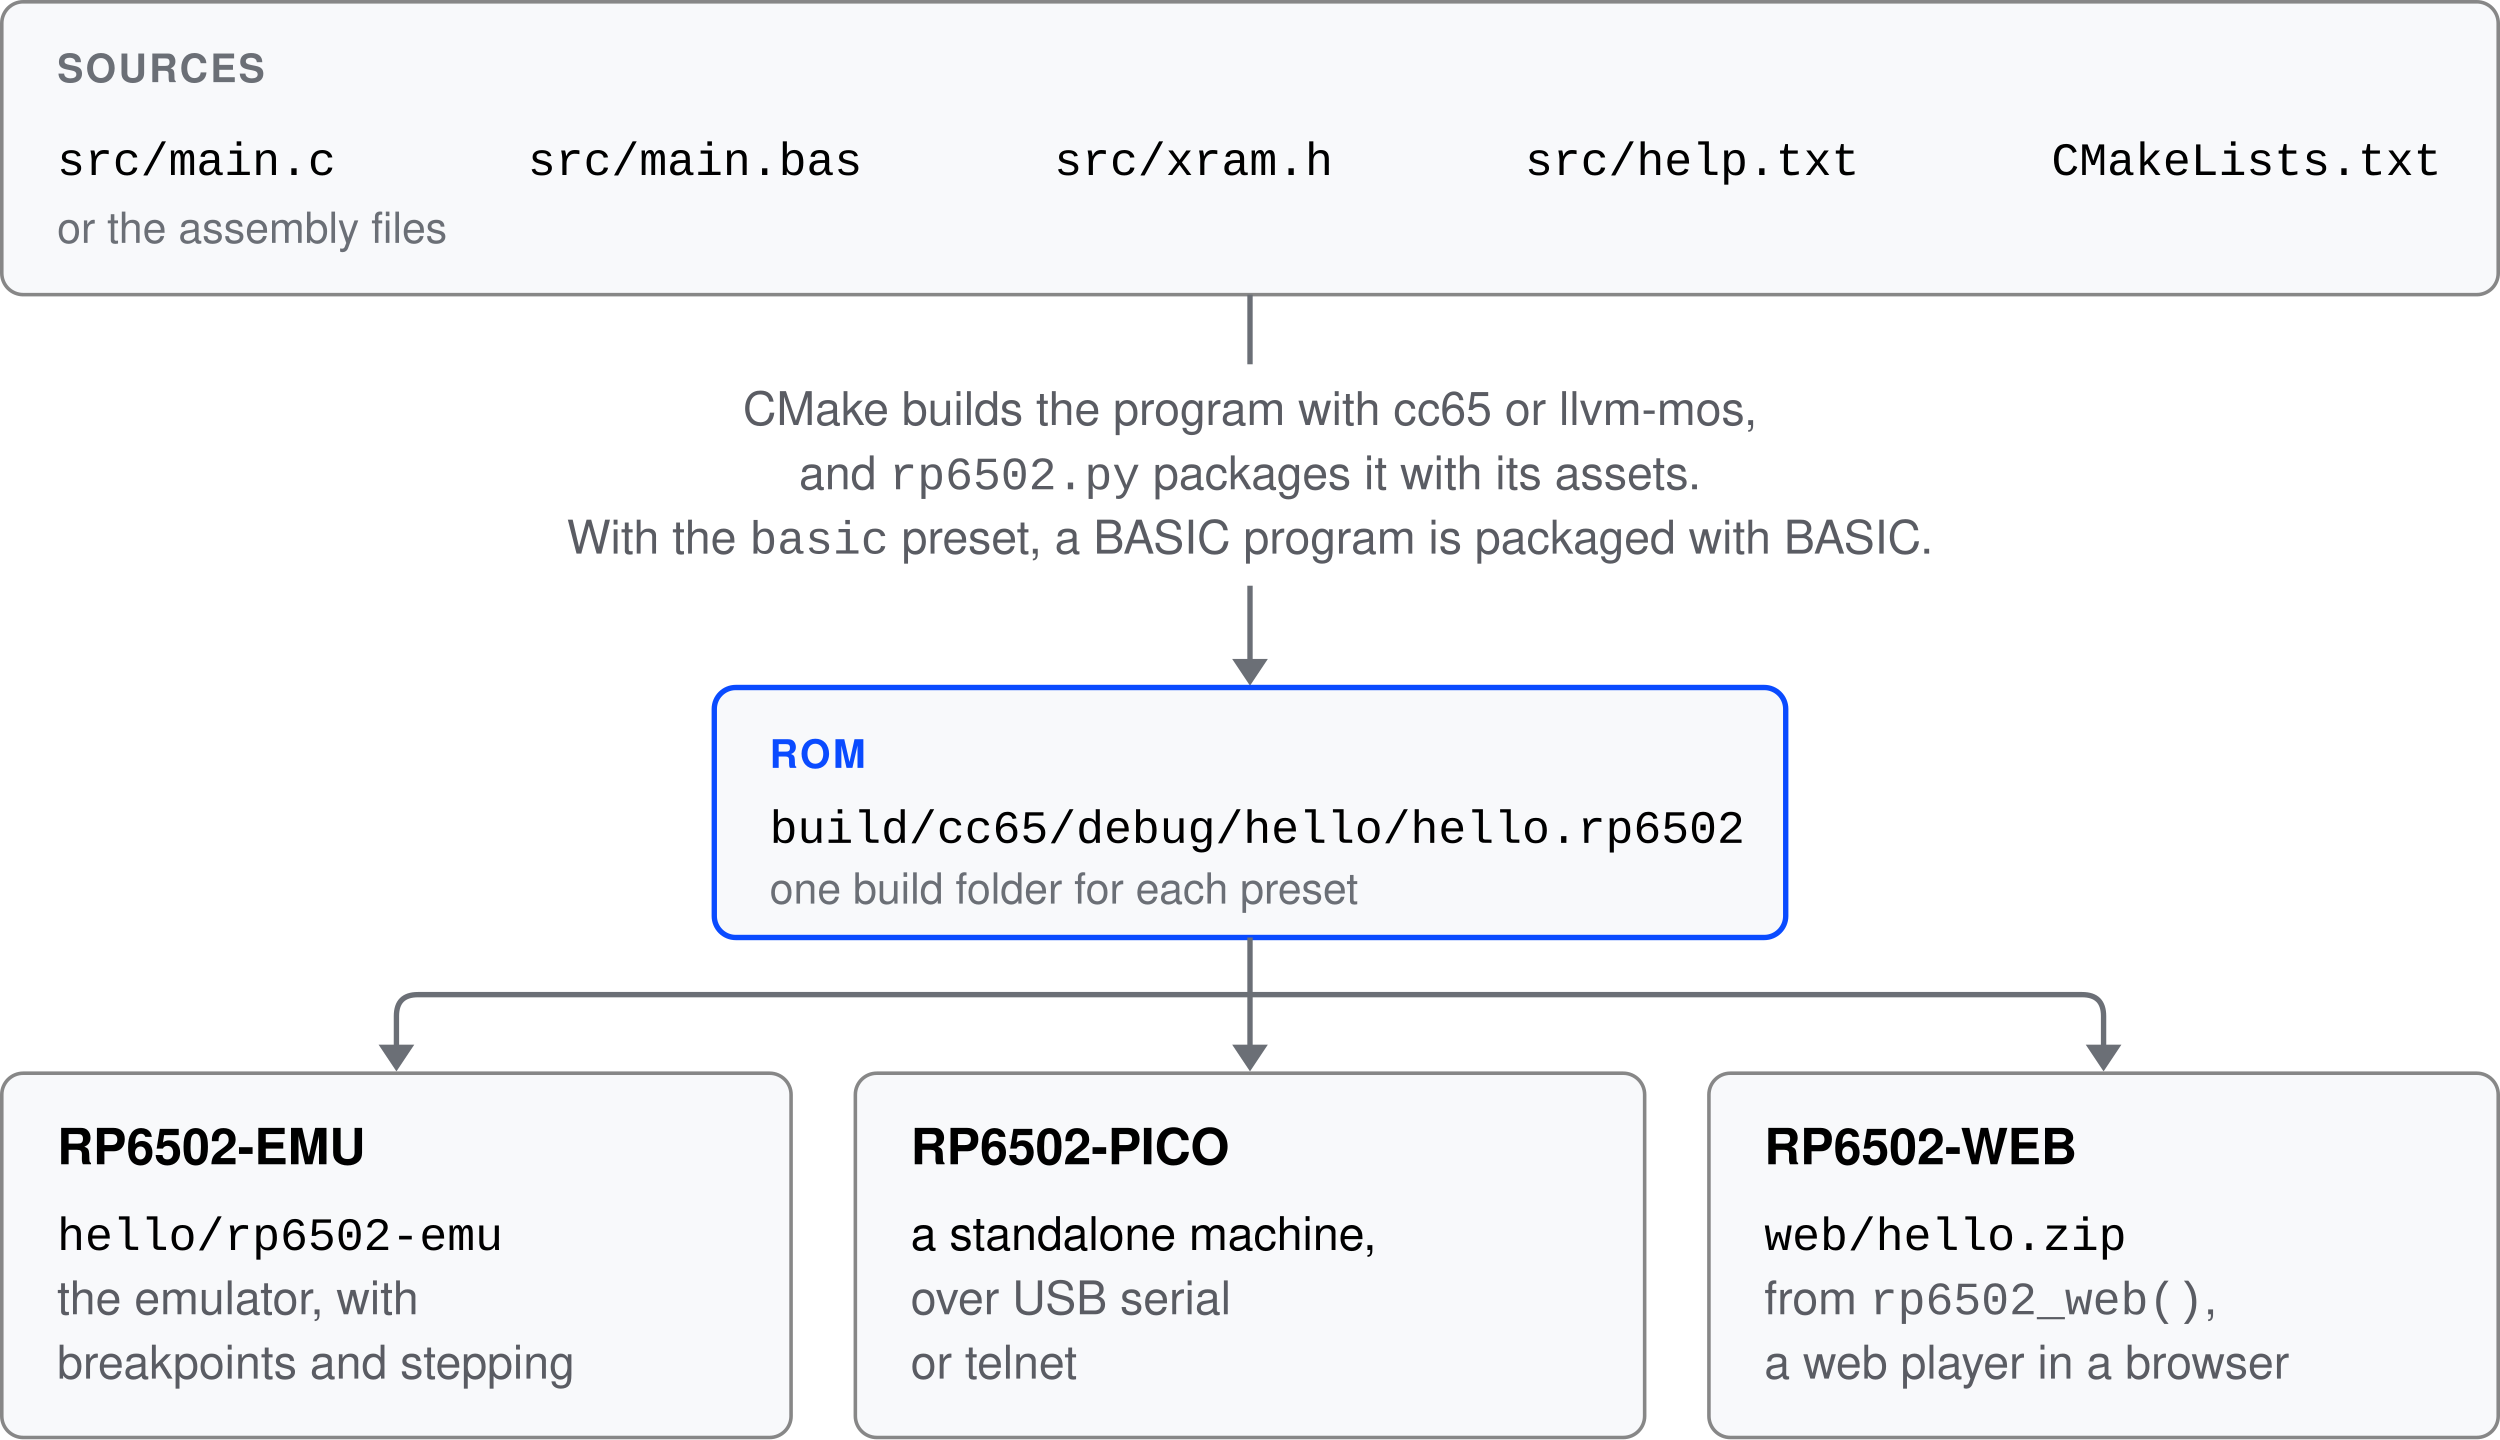
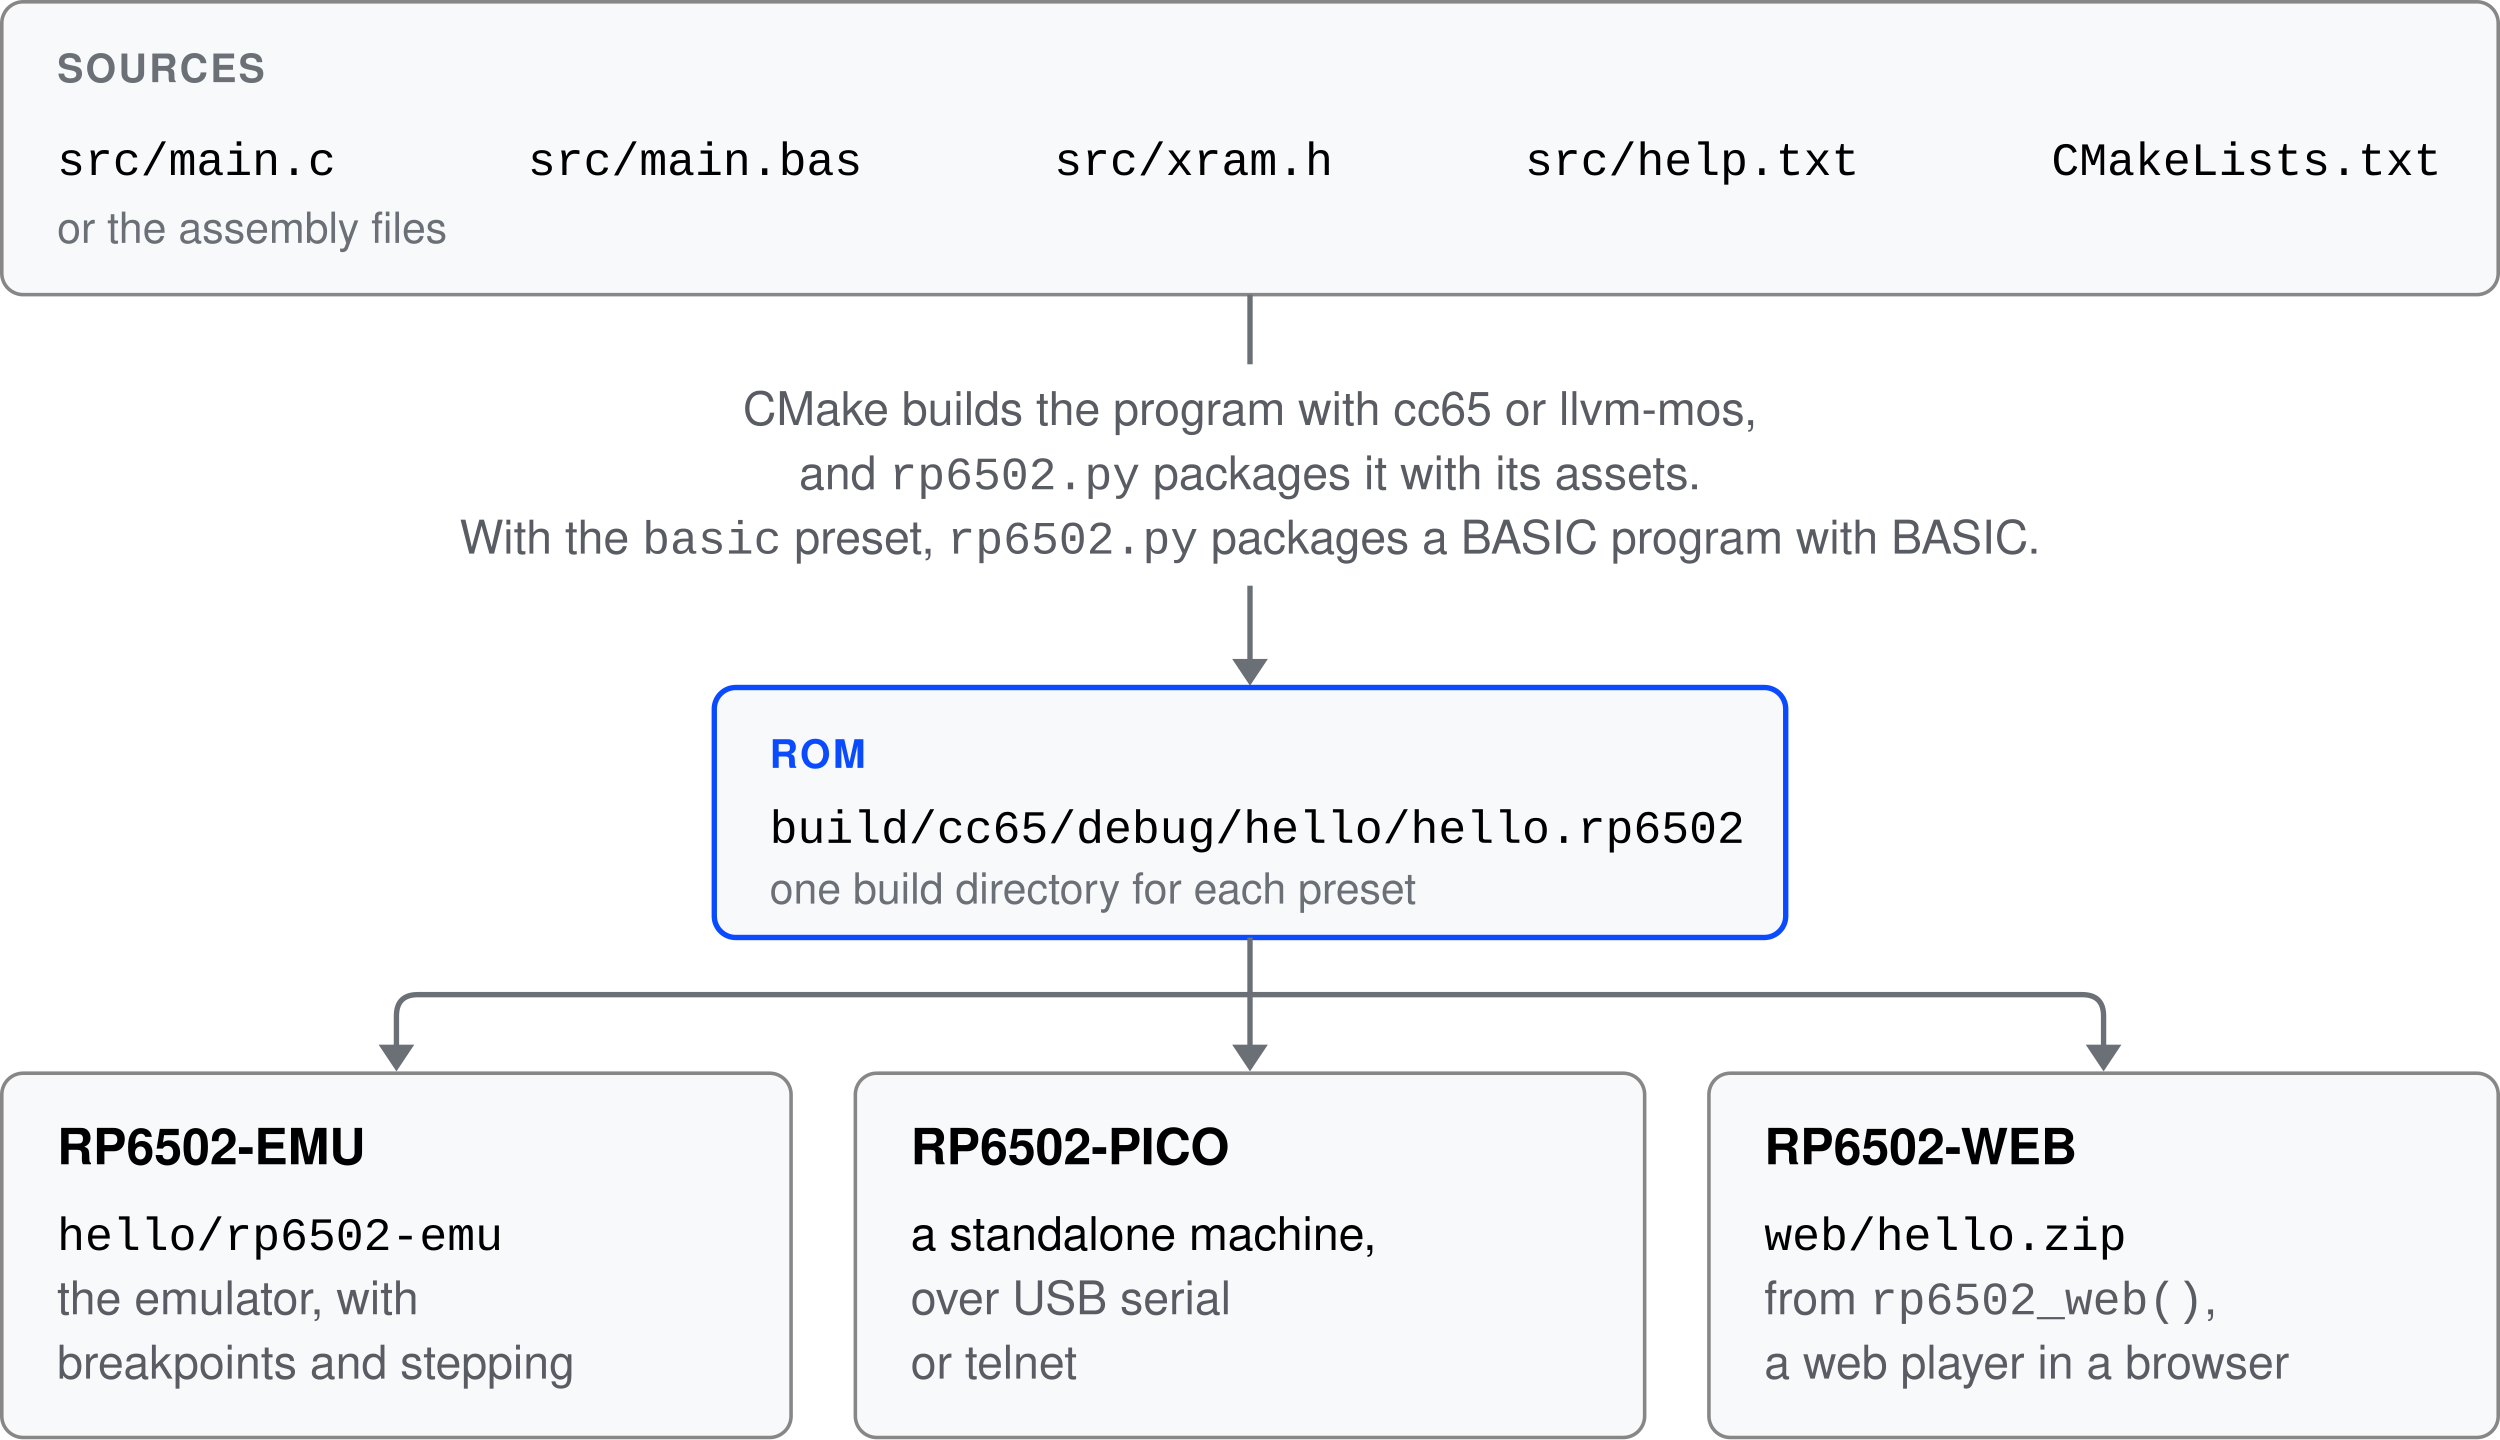
<svg xmlns="http://www.w3.org/2000/svg" width="700" height="403" viewBox="0 0 700 403" role="img" aria-labelledby="title desc">
  <style>
  text { font-family: -apple-system, BlinkMacSystemFont, 'Segoe UI', Helvetica, Arial, sans-serif; font-size: 13px; fill: #5a5c63; }
  .file, .mono { font-family: SFMono-Regular, Menlo, Consolas, Monaco, 'Liberation Mono', 'Lucida Console', monospace; }
  .file { fill: #000000; }
  .head { font-size: 11px; font-weight: 600; letter-spacing: 0.06em; fill: #6b6f76; }
  .brand { fill: #0a4bff; }
  .note { font-size: 12px; fill: #6b6f76; }
  .step { text-anchor: middle; }
  .name { font-size: 14px; font-weight: 600; fill: #000000; }
  .strong { fill: #000000; }
  .box { fill: #f8f9fb; stroke: #878787; stroke-width: 1; }
  .rom { fill: #f8f9fb; stroke: #0a4bff; stroke-width: 1.5; }
  .line { fill: none; stroke: #6b6f76; stroke-width: 1.5; }
  .tip { fill: #6b6f76; }
</style>
  <rect class="box" x="0.5" y="0.5" width="699" height="82" rx="6" />
  <text class="head" x="16" y="23">SOURCES</text>
  <text class="file" x="16" y="49">src/main.c</text>
  <text class="file" x="147.8" y="49">src/main.bas</text>
  <text class="file" x="295.2" y="49">src/xram.h</text>
  <text class="file" x="427" y="49">src/help.txt</text>
  <text class="file" x="574.4" y="49">CMakeLists.txt</text>
  <text class="note" x="16" y="68">or the assembly files</text>
  <path class="line" d="M350 82.5V102" />
  <text class="step" x="350" y="119">CMake builds the program with cc65 or llvm-mos,</text>
  <text class="step" x="350" y="137">and <tspan class="mono">rp6502.py</tspan> packages it with its assets.</text>
-   <text class="step" x="350" y="155">With the <tspan class="mono">basic</tspan> preset, a BASIC program is packaged with BASIC.</text>
+   <text class="step" x="350" y="155">With the <tspan class="mono">basic</tspan> preset, <tspan class="mono">rp6502.py</tspan> packages a BASIC program with BASIC.</text>
  <path class="line" d="M350 164V185.5" />
  <path class="tip" d="M345 184.5L350 192L355 184.5Z" />
  <rect class="rom" x="200" y="192.5" width="300" height="70" rx="6" />
  <text class="head brand" x="215.5" y="215">ROM</text>
  <text class="file" x="215.5" y="236">build/cc65/debug/hello/hello.rp6502</text>
-   <text class="note" x="215.5" y="253">one build folder for each preset</text>
+   <text class="note" x="215.5" y="253">one build directory for each preset</text>
  <path class="line" d="M350 262.5V293.5" />
  <path class="line" d="M111 293.5V284.5Q111 278.5 117 278.5H583Q589 278.5 589 284.5V293.5" />
  <path class="tip" d="M106 292.5L111 300L116 292.5Z" />
  <path class="tip" d="M345 292.5L350 300L355 292.5Z" />
  <path class="tip" d="M584 292.5L589 300L594 292.5Z" />
  <rect class="box" x="0.5" y="300.5" width="221" height="102" rx="6" />
  <text class="name" x="16" y="326">RP6502-EMU</text>
  <text class="file" x="16" y="350">hello/rp6502-emu</text>
  <text x="16" y="368">the emulator, with</text>
  <text x="16" y="386">breakpoints and stepping</text>
  <rect class="box" x="239.5" y="300.5" width="221" height="102" rx="6" />
  <text class="name" x="255" y="326">RP6502-PICO</text>
  <text class="strong" x="255" y="350">a standalone machine,</text>
  <text x="255" y="368">over USB serial</text>
  <text x="255" y="386">or telnet</text>
  <rect class="box" x="478.5" y="300.5" width="221" height="102" rx="6" />
  <text class="name" x="494" y="326">RP6502-WEB</text>
  <text class="file" x="494" y="350">web/hello.zip</text>
  <text x="494" y="368">from <tspan class="mono">rp6502_web()</tspan>,</text>
  <text x="494" y="386">a web player in a browser</text>
</svg>
